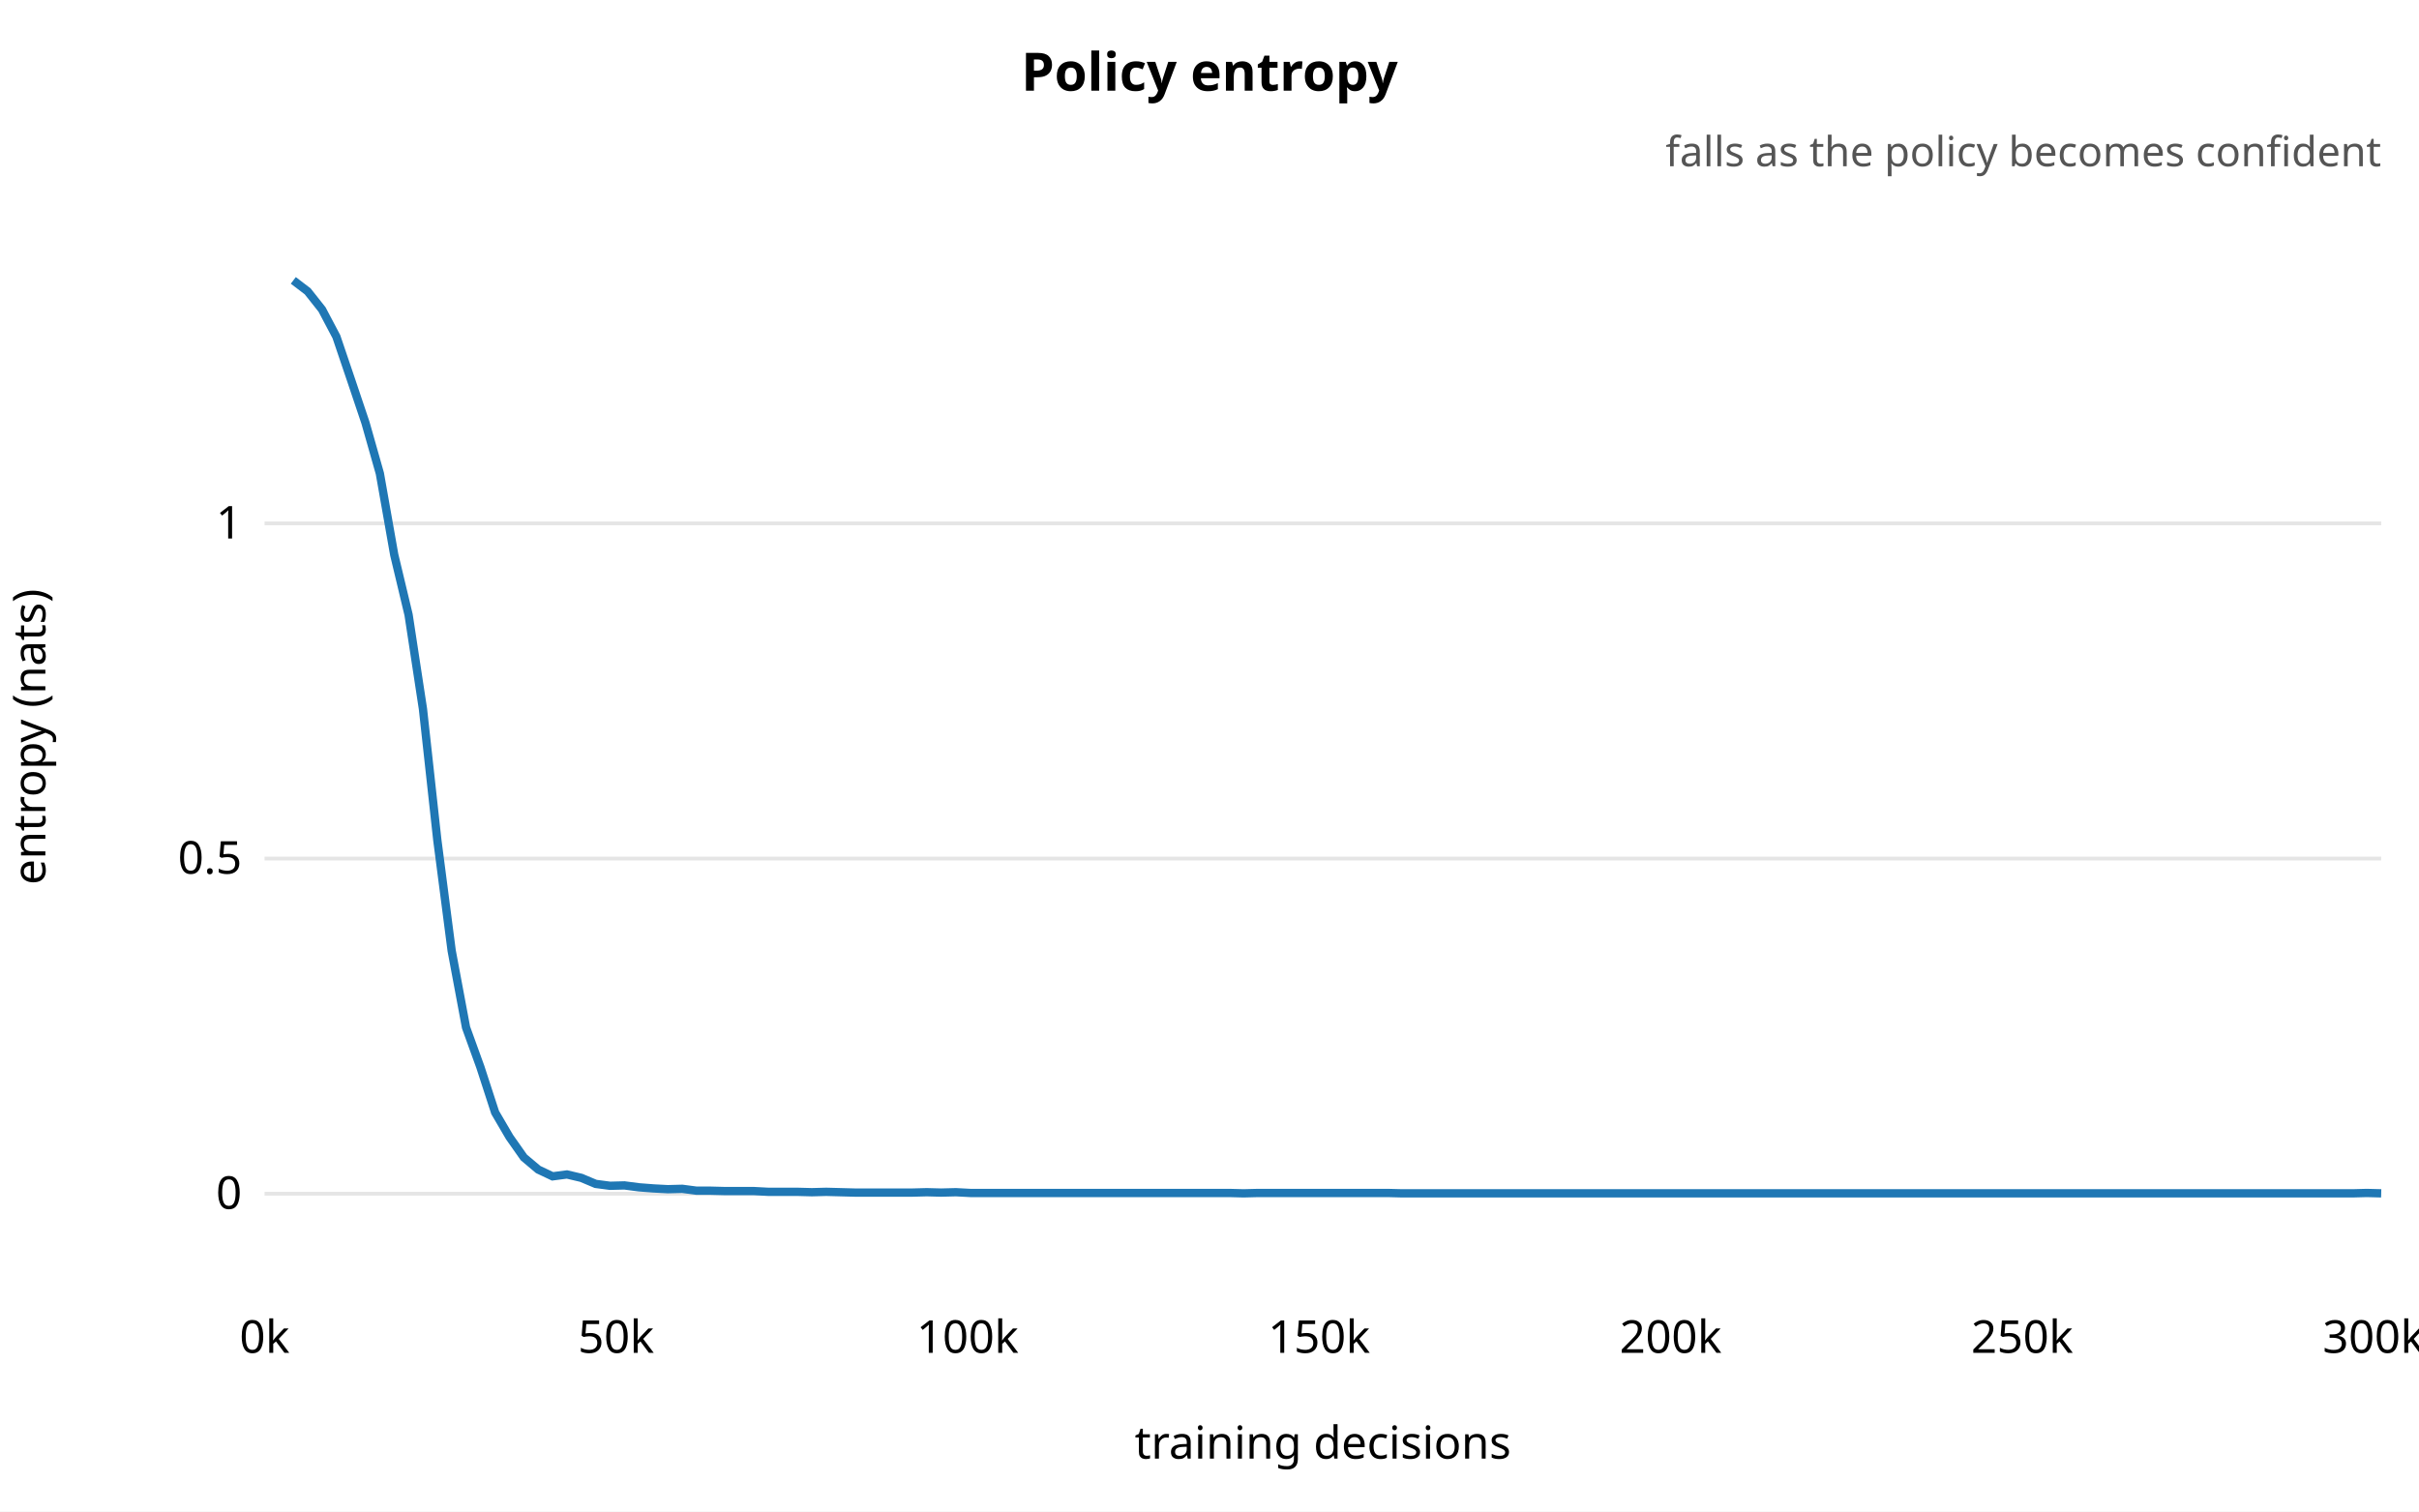
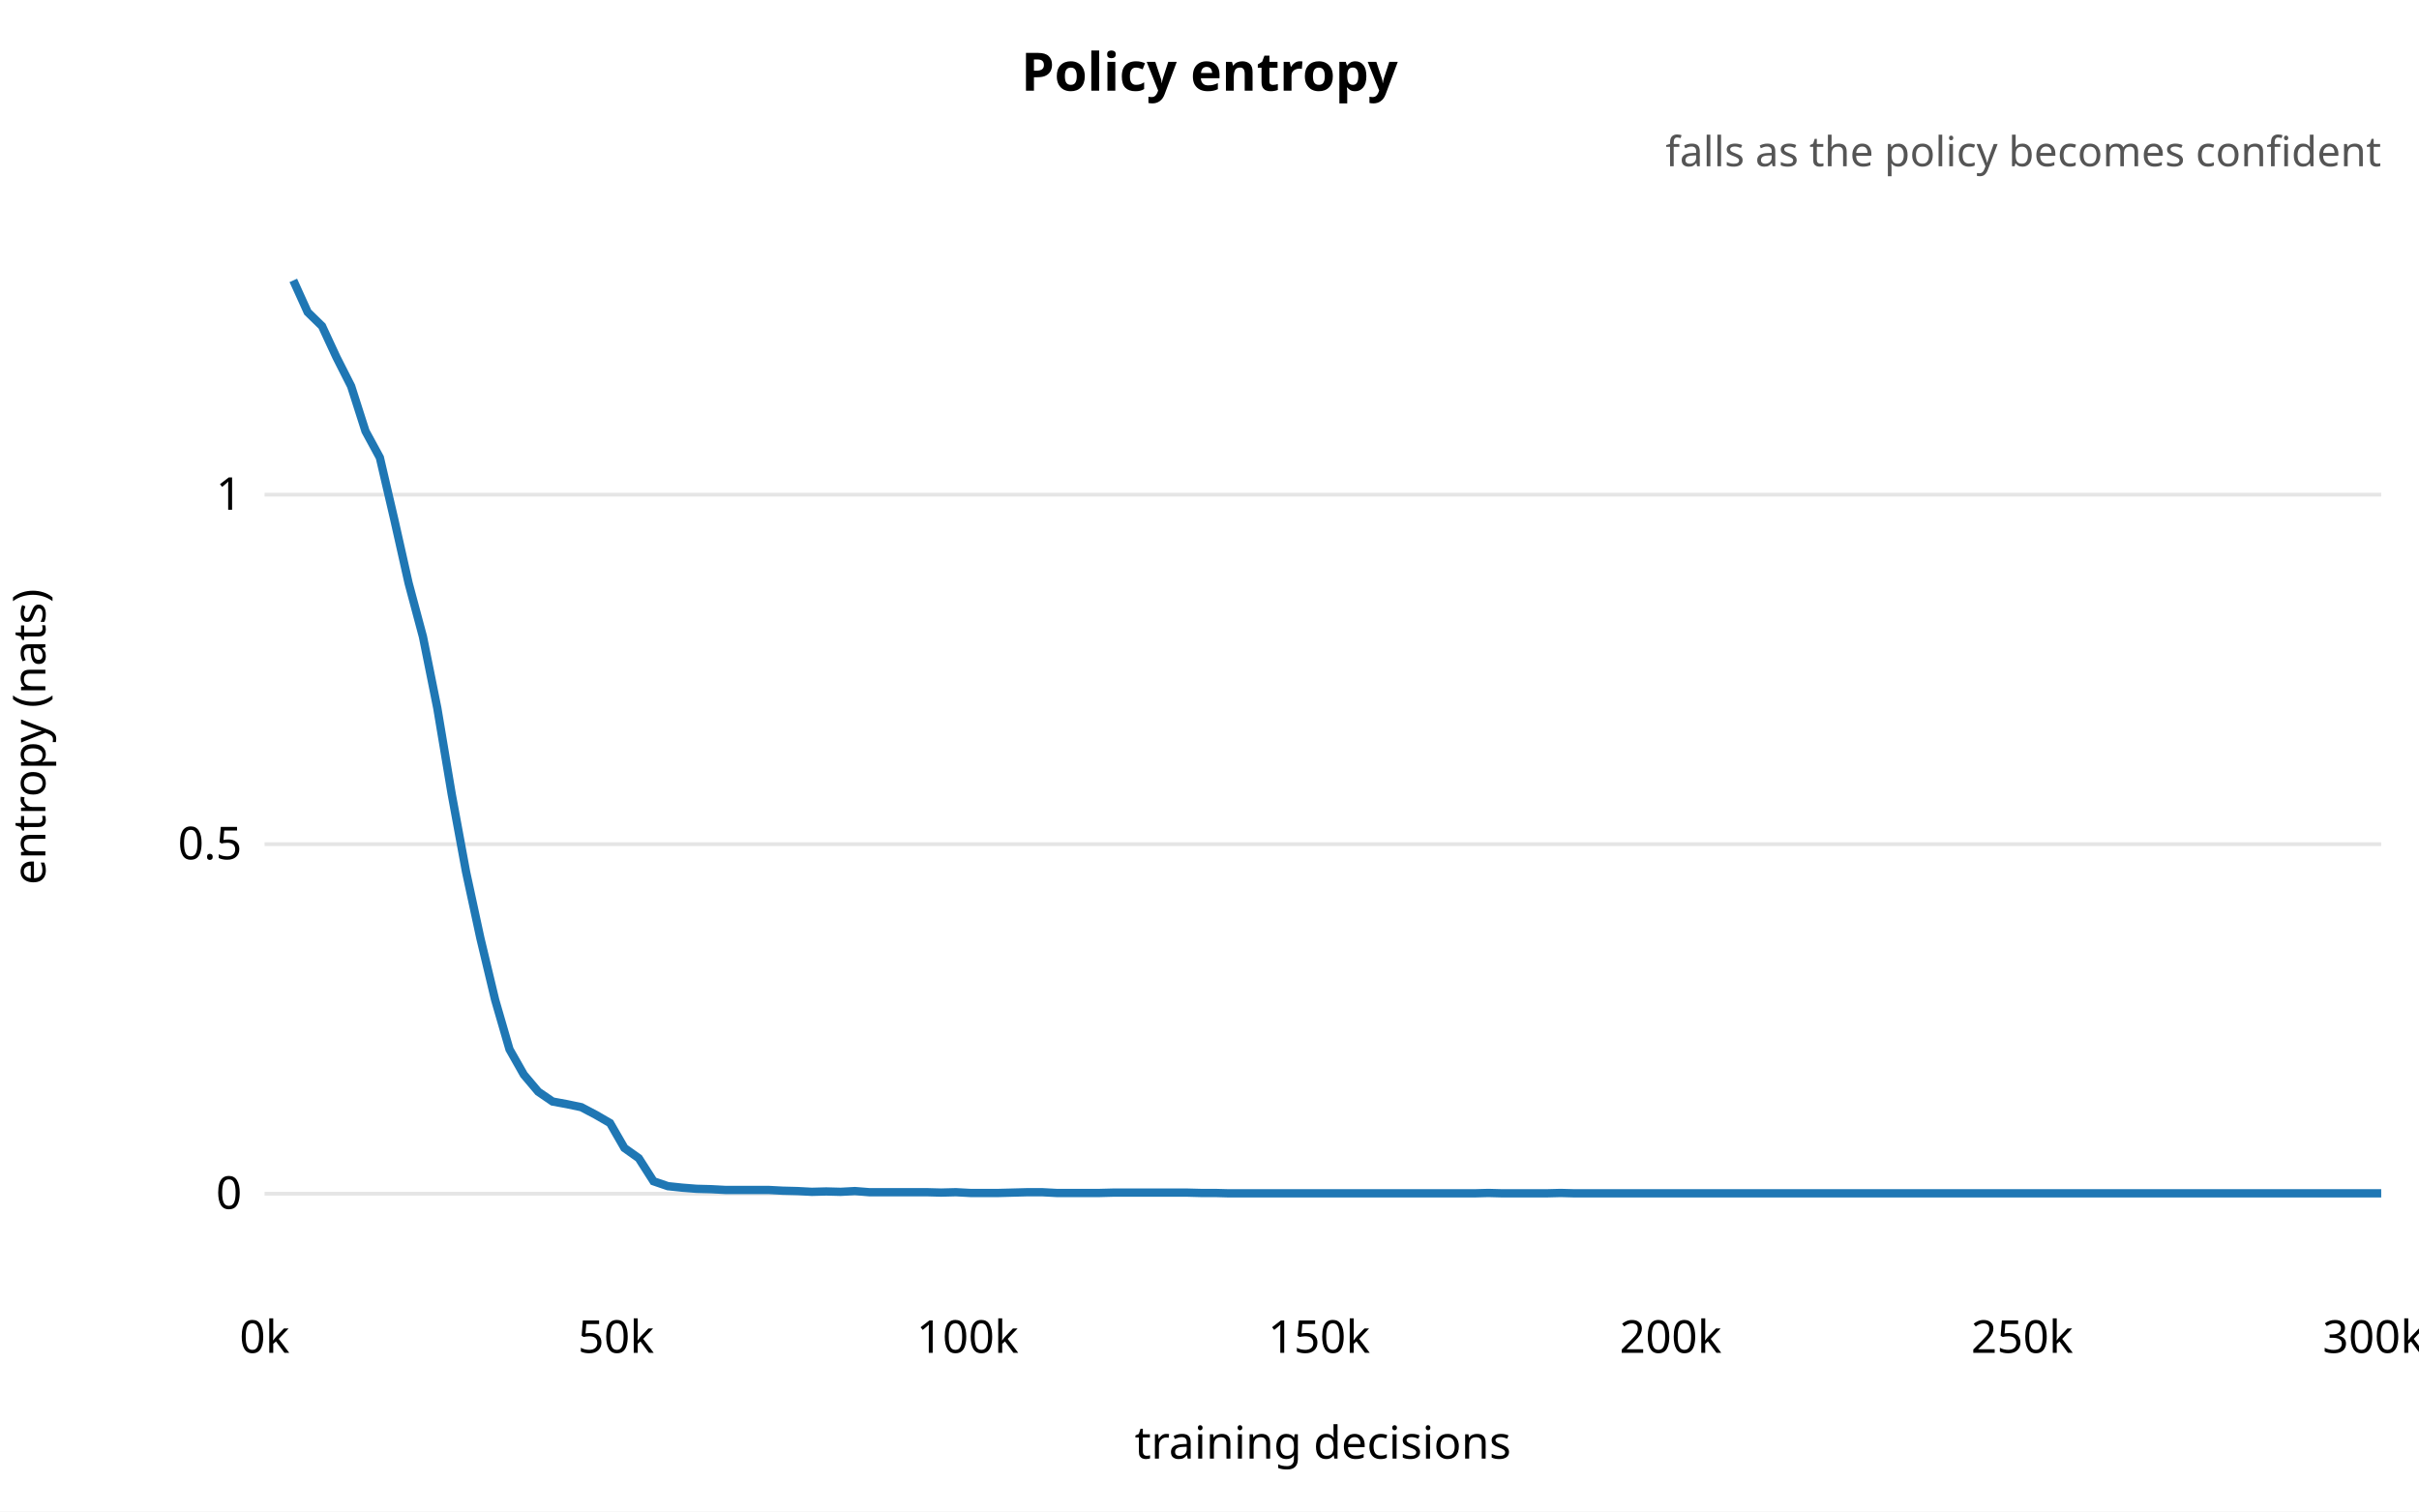
<svg xmlns="http://www.w3.org/2000/svg" width="640" height="400" font-family="sans-serif">
  <rect width="640" height="400" fill="white" />
  <text x="320.0" y="24" text-anchor="middle" font-size="14" font-weight="bold">Policy entropy</text>
  <text x="630" y="44" text-anchor="end" font-size="11" fill="#555">falls as the policy becomes confident</text>
  <line x1="70" x2="630" y1="315.9" y2="315.9" stroke="#e5e5e5" />
  <text x="64" y="319.9" text-anchor="end" font-size="12">0</text>
-   <line x1="70" x2="630" y1="227.2" y2="227.2" stroke="#e5e5e5" />
-   <text x="64" y="231.2" text-anchor="end" font-size="12">0.5</text>
-   <line x1="70" x2="630" y1="138.5" y2="138.5" stroke="#e5e5e5" />
-   <text x="64" y="142.5" text-anchor="end" font-size="12">1</text>
+   <line x1="70" x2="630" y1="223.4" y2="223.4" stroke="#e5e5e5" />
+   <text x="64" y="227.4" text-anchor="end" font-size="12">0.5</text>
+   <line x1="70" x2="630" y1="130.9" y2="130.9" stroke="#e5e5e5" />
+   <text x="64" y="134.9" text-anchor="end" font-size="12">1</text>
  <text x="70.0" y="358" text-anchor="middle" font-size="12">0k</text>
  <text x="163.0" y="358" text-anchor="middle" font-size="12">50k</text>
  <text x="256.0" y="358" text-anchor="middle" font-size="12">100k</text>
  <text x="349.0" y="358" text-anchor="middle" font-size="12">150k</text>
  <text x="442.0" y="358" text-anchor="middle" font-size="12">200k</text>
  <text x="535.0" y="358" text-anchor="middle" font-size="12">250k</text>
  <text x="628.0" y="358" text-anchor="middle" font-size="12">300k</text>
  <text x="350.0" y="386" text-anchor="middle" font-size="12">training decisions</text>
  <text x="12" y="195.0" transform="rotate(-90 12 195.0)" text-anchor="middle" font-size="12">entropy (nats)</text>
-   <polyline points="77.6,74.2 81.4,77.1 85.2,81.9 89.0,89.1 92.9,100.6 96.7,111.9 100.5,125.3 104.3,146.8 108.1,162.7 111.9,187.6 115.7,222.3 119.5,251.6 123.3,271.9 127.1,282.4 131.0,294.4 134.8,300.9 138.6,306.3 142.4,309.5 146.2,311.3 150.0,310.8 153.8,311.7 157.6,313.3 161.4,313.8 165.2,313.7 169.0,314.2 172.9,314.5 176.7,314.7 180.5,314.6 184.3,315.1 188.1,315.1 191.9,315.2 195.7,315.2 199.5,315.2 203.3,315.4 207.1,315.4 211.0,315.4 214.8,315.5 218.6,315.4 222.4,315.5 226.2,315.6 230.0,315.6 233.8,315.6 237.6,315.6 241.4,315.6 245.2,315.5 249.0,315.6 252.9,315.5 256.7,315.7 260.5,315.7 264.3,315.7 268.1,315.7 271.9,315.7 275.7,315.7 279.5,315.7 283.3,315.7 287.1,315.7 291.0,315.7 294.8,315.7 298.6,315.7 302.4,315.7 306.2,315.7 310.0,315.7 313.8,315.7 317.6,315.7 321.4,315.7 325.2,315.7 329.0,315.8 332.9,315.7 336.7,315.7 340.5,315.7 344.3,315.7 348.1,315.7 351.9,315.7 355.7,315.7 359.5,315.7 363.3,315.7 367.1,315.7 371.0,315.8 374.8,315.8 378.6,315.8 382.4,315.8 386.2,315.8 390.0,315.8 393.8,315.8 397.6,315.8 401.4,315.8 405.2,315.8 409.0,315.8 412.9,315.8 416.7,315.8 420.5,315.8 424.3,315.8 428.1,315.8 431.9,315.8 435.7,315.8 439.5,315.8 443.3,315.8 447.1,315.8 451.0,315.8 454.8,315.8 458.6,315.8 462.4,315.8 466.2,315.8 470.0,315.8 473.8,315.8 477.6,315.8 481.4,315.8 485.2,315.8 489.0,315.8 492.9,315.8 496.7,315.8 500.5,315.8 504.3,315.8 508.1,315.8 511.9,315.8 515.7,315.8 519.5,315.8 523.3,315.8 527.1,315.8 531.0,315.8 534.8,315.8 538.6,315.8 542.4,315.8 546.2,315.8 550.0,315.8 553.8,315.8 557.6,315.8 561.4,315.8 565.2,315.8 569.0,315.8 572.9,315.8 576.7,315.8 580.5,315.8 584.3,315.8 588.1,315.8 591.9,315.8 595.7,315.8 599.5,315.8 603.3,315.8 607.1,315.8 611.0,315.8 614.8,315.8 618.6,315.8 622.4,315.8 626.2,315.7 630.0,315.8" fill="none" stroke="#1f77b4" stroke-width="2.2" />
+   <polyline points="77.6,74.2 81.4,82.6 85.2,86.3 89.0,94.5 92.9,102.2 96.7,114.1 100.5,121.1 104.3,137.4 108.1,154.3 111.9,168.5 115.7,187.4 119.5,210.1 123.3,230.7 127.1,248.3 131.0,264.6 134.8,277.7 138.6,284.4 142.4,288.9 146.2,291.5 150.0,292.2 153.8,293.0 157.6,295.0 161.4,297.2 165.2,303.8 169.0,306.5 172.9,312.6 176.7,313.9 180.5,314.3 184.3,314.6 188.1,314.7 191.9,314.9 195.7,314.9 199.5,314.9 203.3,314.9 207.1,315.1 211.0,315.2 214.8,315.4 218.6,315.3 222.4,315.4 226.2,315.2 230.0,315.5 233.8,315.5 237.6,315.5 241.4,315.5 245.2,315.5 249.0,315.6 252.9,315.5 256.7,315.7 260.5,315.7 264.3,315.7 268.1,315.6 271.9,315.5 275.7,315.5 279.5,315.7 283.3,315.7 287.1,315.7 291.0,315.7 294.8,315.6 298.6,315.6 302.4,315.6 306.2,315.6 310.0,315.6 313.8,315.6 317.6,315.7 321.4,315.7 325.2,315.8 329.0,315.8 332.9,315.8 336.7,315.8 340.5,315.8 344.3,315.8 348.1,315.8 351.9,315.8 355.7,315.8 359.5,315.8 363.3,315.8 367.1,315.8 371.0,315.8 374.8,315.8 378.6,315.8 382.4,315.8 386.2,315.8 390.0,315.8 393.8,315.7 397.6,315.8 401.4,315.8 405.2,315.8 409.0,315.8 412.9,315.7 416.7,315.8 420.5,315.8 424.3,315.8 428.1,315.8 431.9,315.8 435.7,315.8 439.5,315.8 443.3,315.8 447.1,315.8 451.0,315.8 454.8,315.8 458.6,315.8 462.4,315.8 466.2,315.8 470.0,315.8 473.8,315.8 477.6,315.8 481.4,315.8 485.2,315.8 489.0,315.8 492.9,315.8 496.7,315.8 500.5,315.8 504.3,315.8 508.1,315.8 511.9,315.8 515.7,315.8 519.5,315.8 523.3,315.8 527.1,315.8 531.0,315.8 534.8,315.8 538.6,315.8 542.4,315.8 546.2,315.8 550.0,315.8 553.8,315.8 557.6,315.8 561.4,315.8 565.2,315.8 569.0,315.8 572.9,315.8 576.7,315.8 580.5,315.8 584.3,315.8 588.1,315.8 591.9,315.8 595.7,315.8 599.5,315.8 603.3,315.8 607.1,315.8 611.0,315.8 614.8,315.8 618.6,315.8 622.4,315.8 626.2,315.8 630.0,315.8" fill="none" stroke="#1f77b4" stroke-width="2.2" />
</svg>
